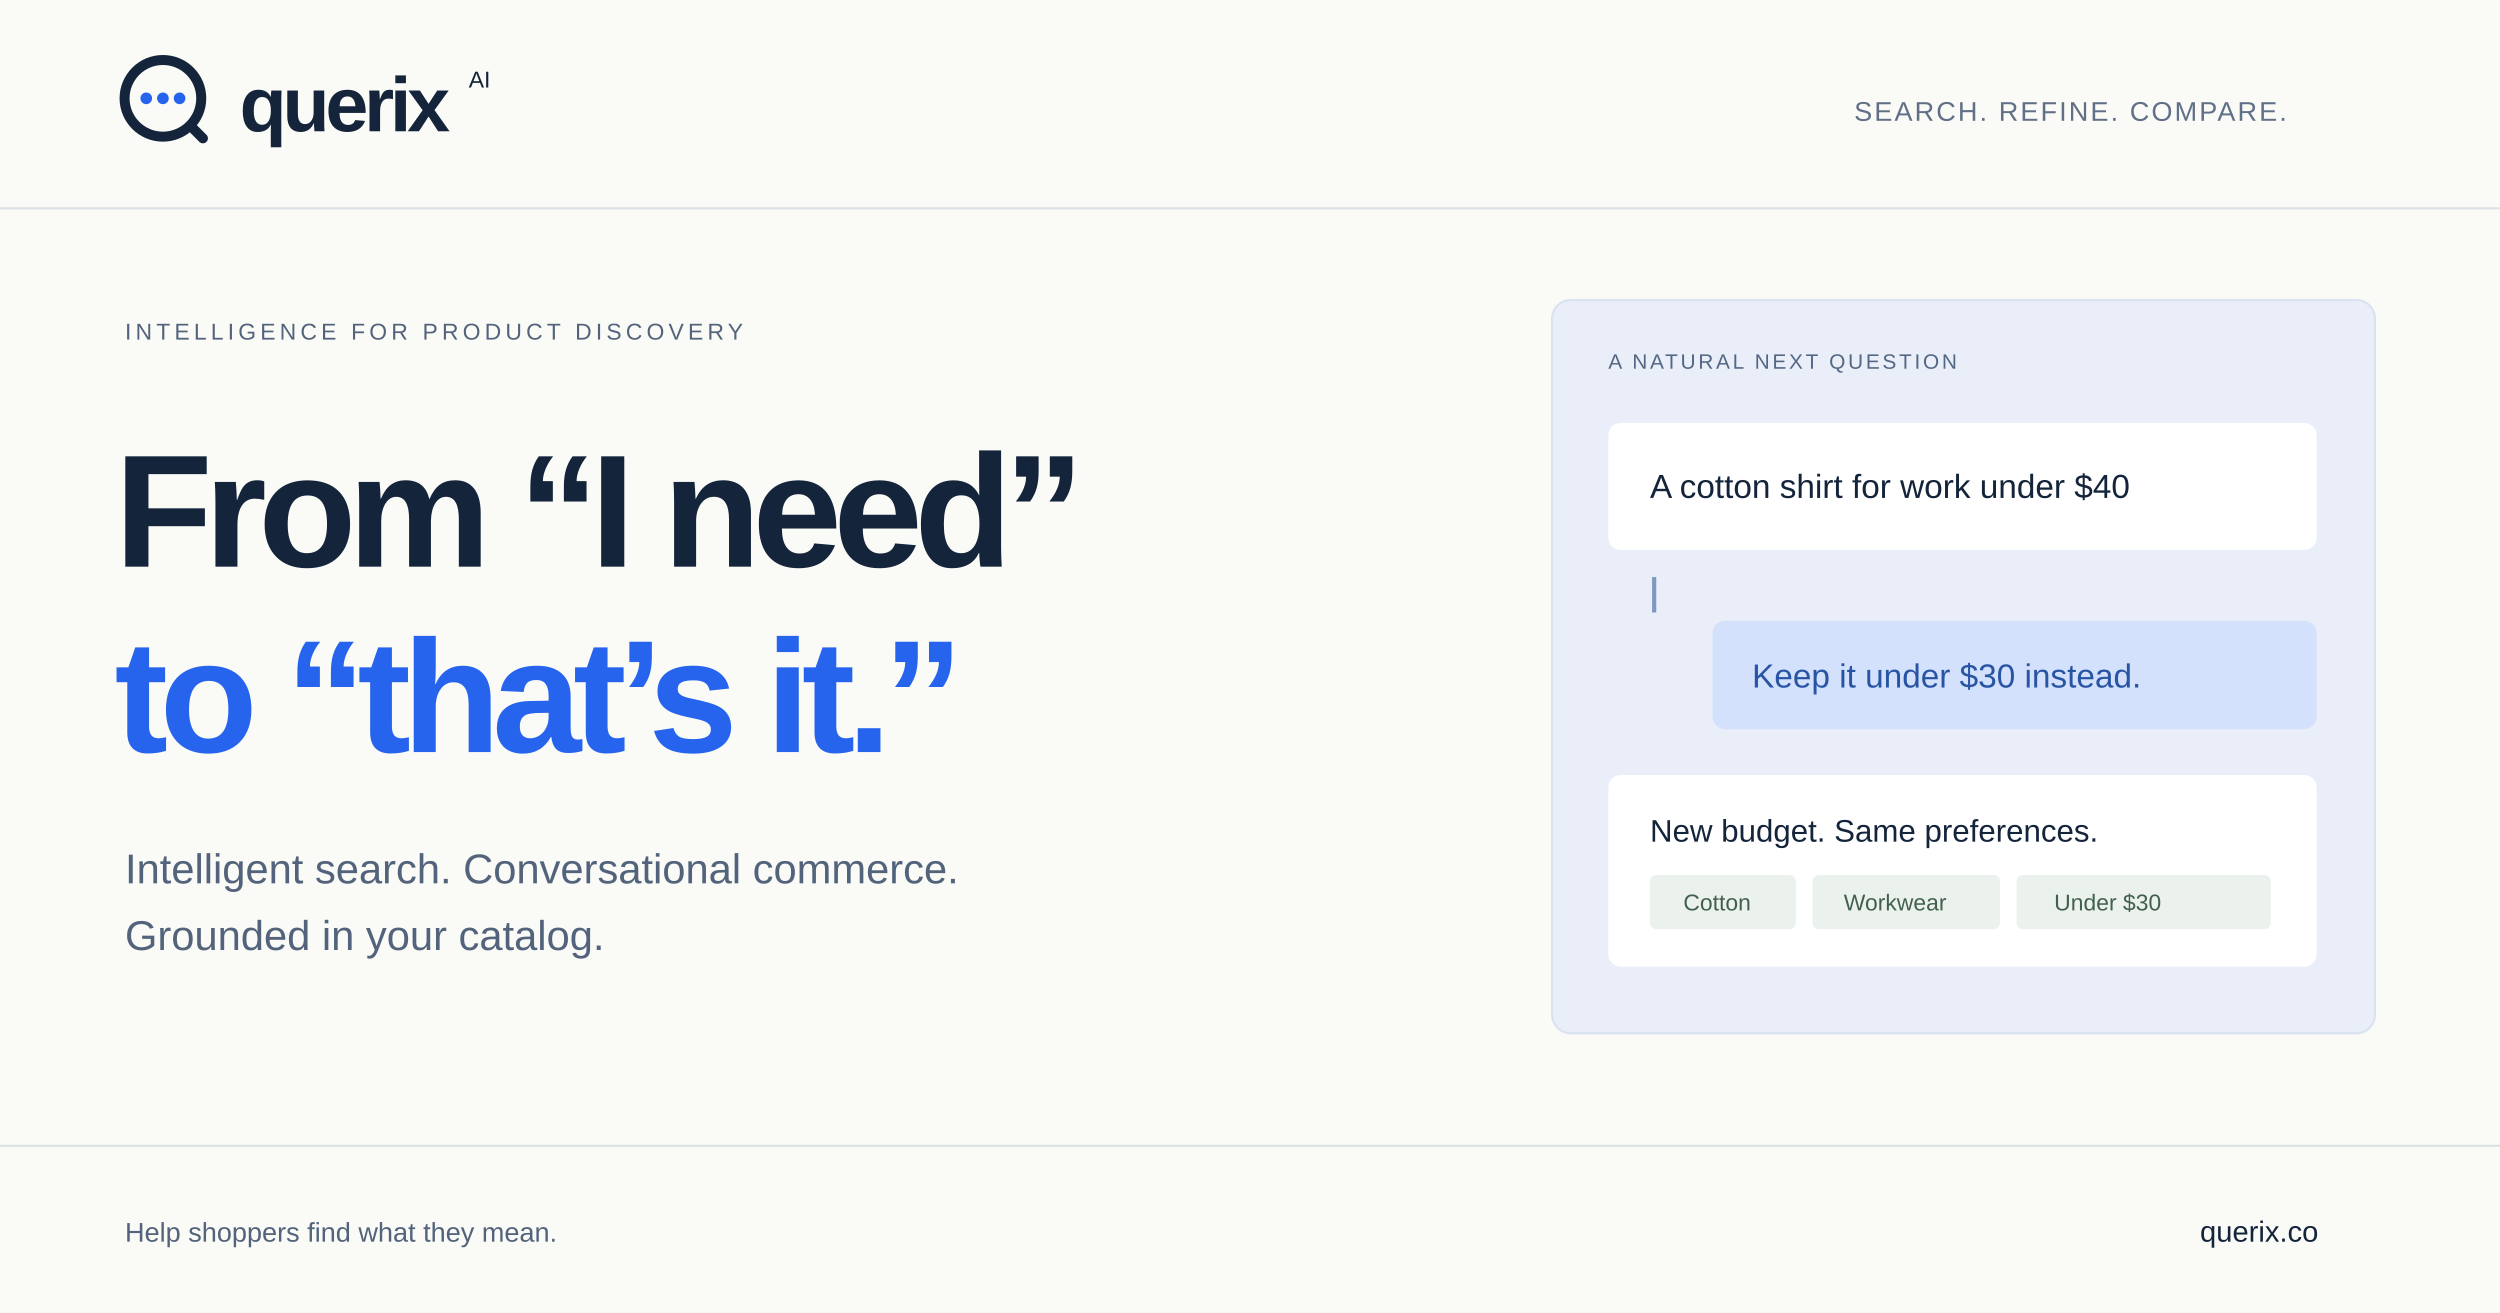
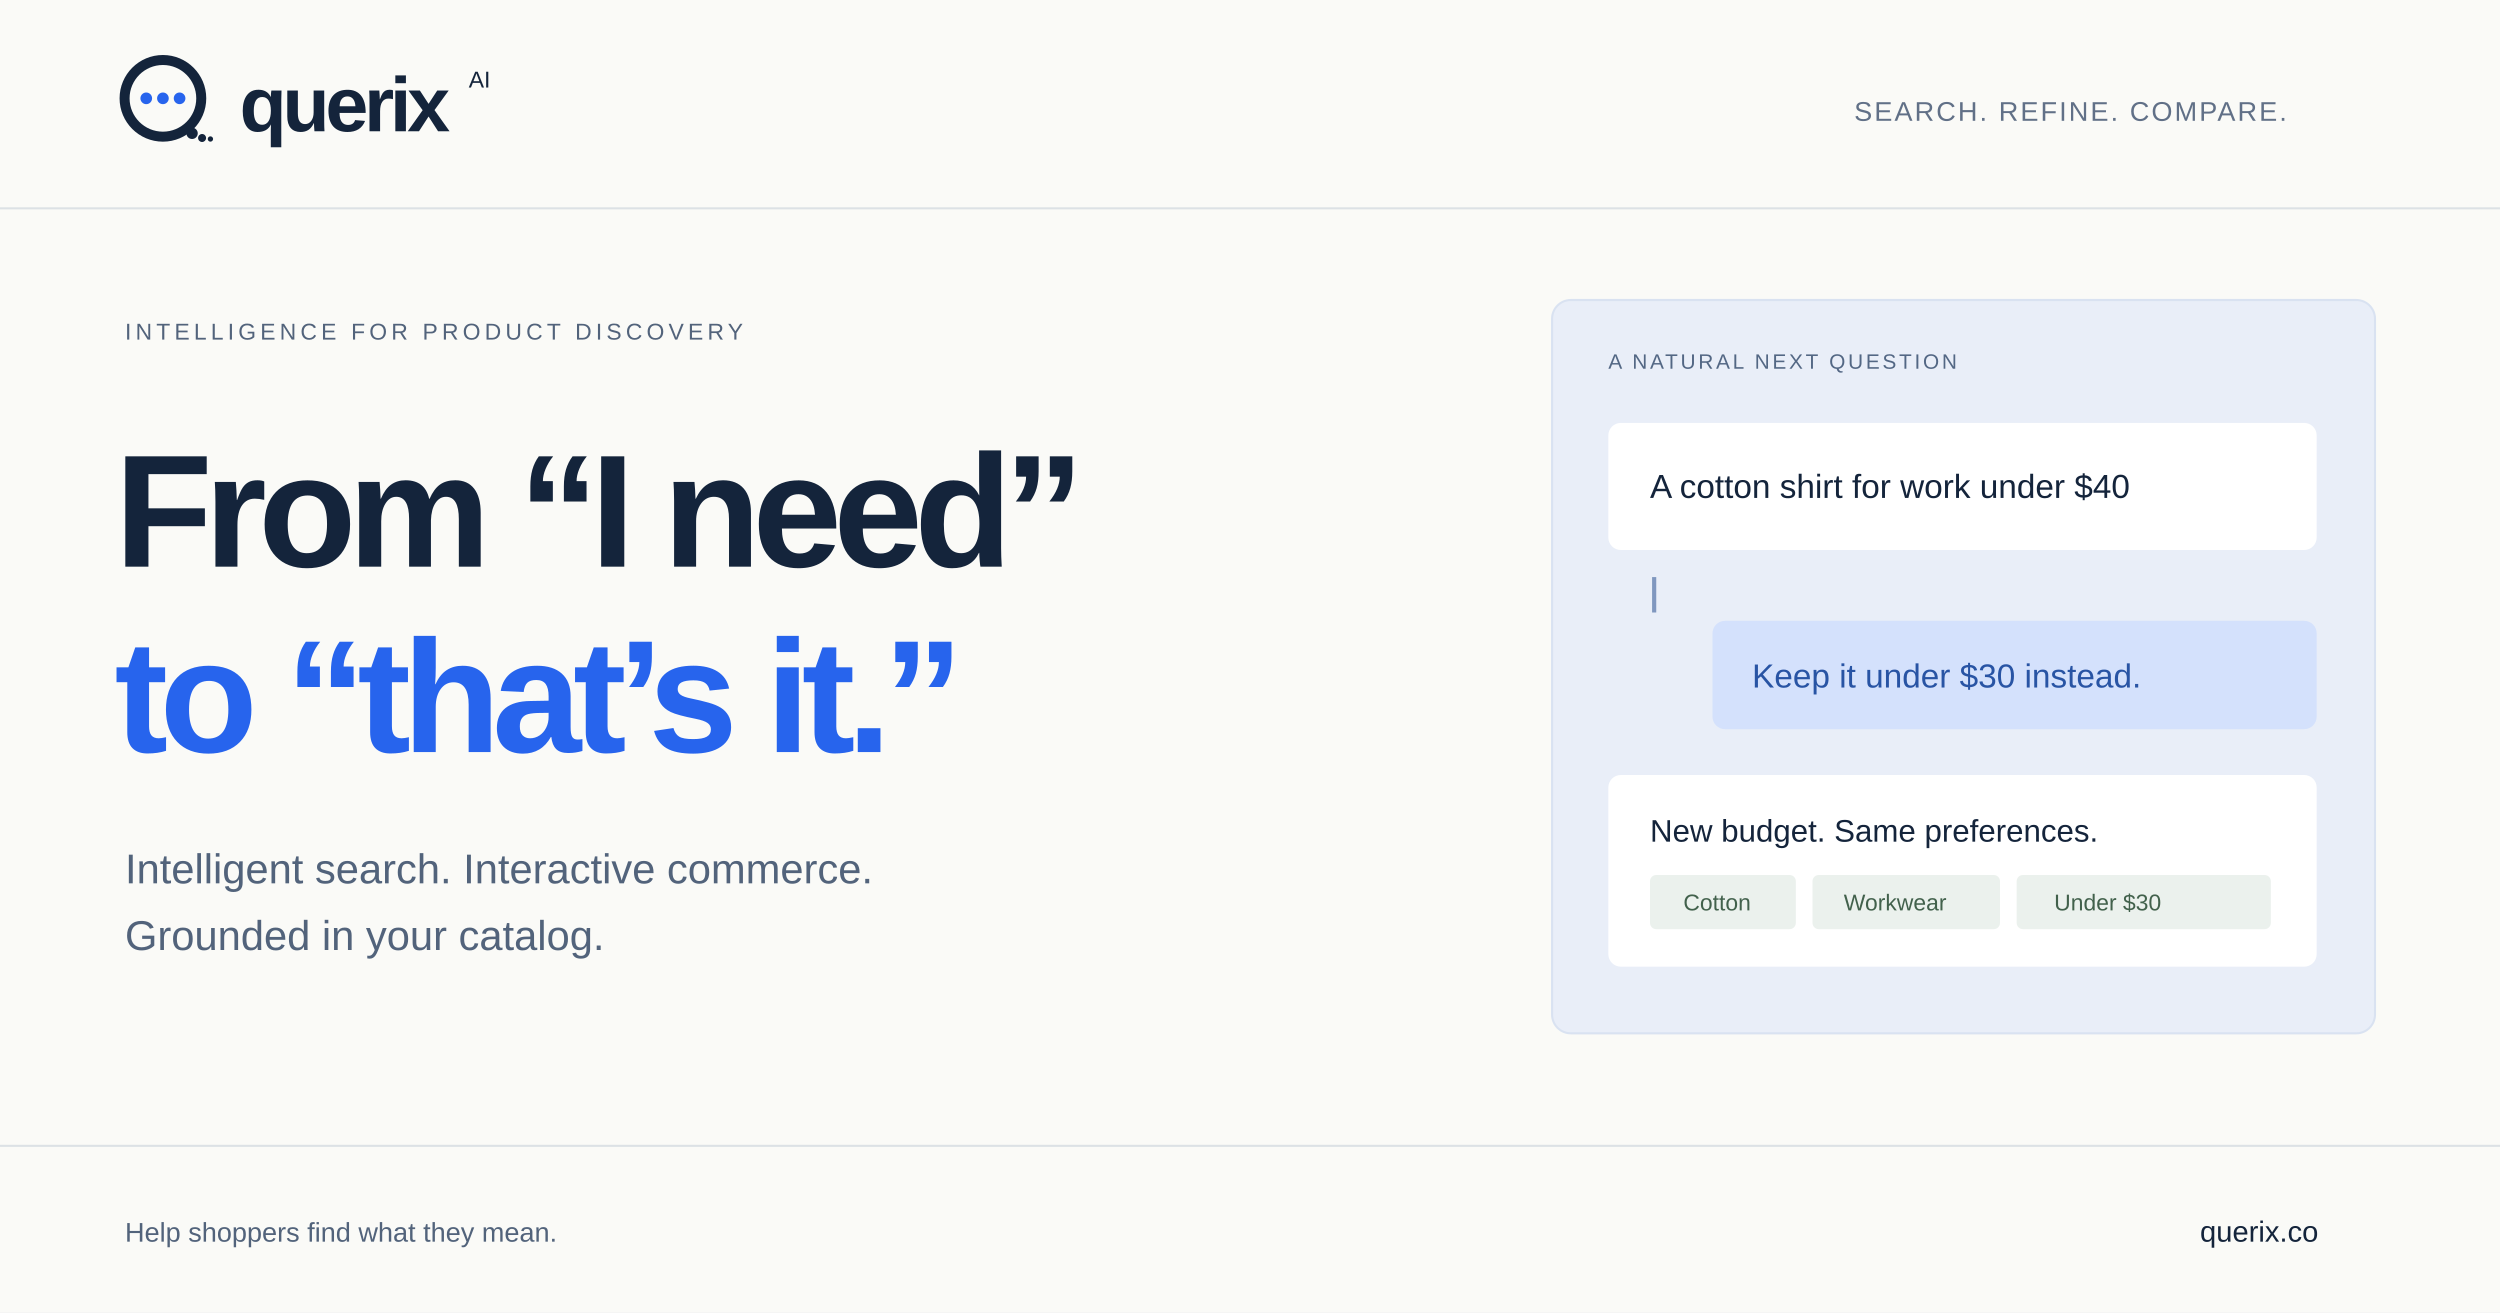
<svg xmlns="http://www.w3.org/2000/svg" width="1200" height="630" viewBox="0 0 1200 630">
  <rect width="1200" height="630" fill="#fafaf7" />
  <path d="M0 100H1200M0 550H1200" stroke="#dce1e5" />
  <g transform="translate(55 24) scale(.8)" fill="none" stroke="#14243b" stroke-width="6">
    <circle cx="29" cy="29" r="23" />
-     <path d="m46 46 7 7" stroke-linecap="round" />
+     <g fill="#14243b" stroke="none">
+       <circle cx="46.5" cy="50" r="3.4" />
+       <circle cx="52.5" cy="52.8" r="2.4" />
+       <circle cx="57.5" cy="53.4" r="1.6" />
+     </g>
    <g fill="#2764ed" stroke="none">
      <circle cx="19" cy="29" r="3.5" />
      <circle cx="29" cy="29" r="3.5" />
      <circle cx="39" cy="29" r="3.5" />
    </g>
  </g>
  <text x="115" y="63" fill="#14243b" font-family="Arial, sans-serif" font-weight="bold" font-size="37" letter-spacing="-2">querix</text>
  <text x="225" y="42" fill="#14243b" font-family="Arial, sans-serif" font-size="11">AI</text>
  <text x="890" y="58" fill="#617087" font-family="Arial, sans-serif" font-size="13" letter-spacing="1">SEARCH. REFINE. COMPARE.</text>
  <text x="60" y="163" fill="#52637b" font-family="Arial, sans-serif" font-size="11" letter-spacing="2">INTELLIGENCE FOR PRODUCT DISCOVERY</text>
  <text x="55" y="272" fill="#14243b" font-family="Arial, sans-serif" font-size="77" font-weight="bold" letter-spacing="-4">From “I need”</text>
  <text x="55" y="361" fill="#2764ed" font-family="Arial, sans-serif" font-size="77" font-weight="bold" letter-spacing="-4">to “that’s it.”</text>
-   <text x="60" y="424" fill="#52637b" font-family="Arial, sans-serif" font-size="20">Intelligent search. Conversational commerce.</text>
+   <text x="60" y="424" fill="#52637b" font-family="Arial, sans-serif" font-size="20">Intelligent search. Interactive commerce.</text>
  <text x="60" y="456" fill="#52637b" font-family="Arial, sans-serif" font-size="20">Grounded in your catalog.</text>
  <rect x="745" y="144" width="395" height="352" rx="9" fill="#e9eef8" stroke="#d9e2f1" />
  <text x="772" y="177" fill="#536784" font-family="Arial, sans-serif" font-size="10" letter-spacing="1.3">A NATURAL NEXT QUESTION</text>
  <rect x="772" y="203" width="340" height="61" rx="6" fill="white" />
  <text x="792" y="239" fill="#14243b" font-family="Arial, sans-serif" font-size="16">A cotton shirt for work under $40</text>
  <path d="M794 277V294" stroke="#8097bf" stroke-width="2" />
  <rect x="822" y="298" width="290" height="52" rx="6" fill="#d4e1fc" />
  <text x="841" y="330" fill="#2854a4" font-family="Arial, sans-serif" font-size="16">Keep it under $30 instead.</text>
  <rect x="772" y="372" width="340" height="92" rx="6" fill="white" />
  <text x="792" y="404" fill="#14243b" font-family="Arial, sans-serif" font-size="15">New budget. Same preferences.</text>
  <g fill="#ebf1ed">
    <rect x="792" y="420" width="70" height="26" rx="3" />
    <rect x="870" y="420" width="90" height="26" rx="3" />
    <rect x="968" y="420" width="122" height="26" rx="3" />
  </g>
  <g fill="#42614c" font-family="Arial, sans-serif" font-size="11">
    <text x="808" y="437">Cotton</text>
    <text x="885" y="437">Workwear</text>
    <text x="986" y="437">Under $30</text>
  </g>
  <text x="60" y="596" fill="#52637b" font-family="Arial, sans-serif" font-size="13">Help shoppers find what they mean.</text>
  <text x="1056" y="596" fill="#14243b" font-family="Arial, sans-serif" font-size="14">querix.co</text>
</svg>
